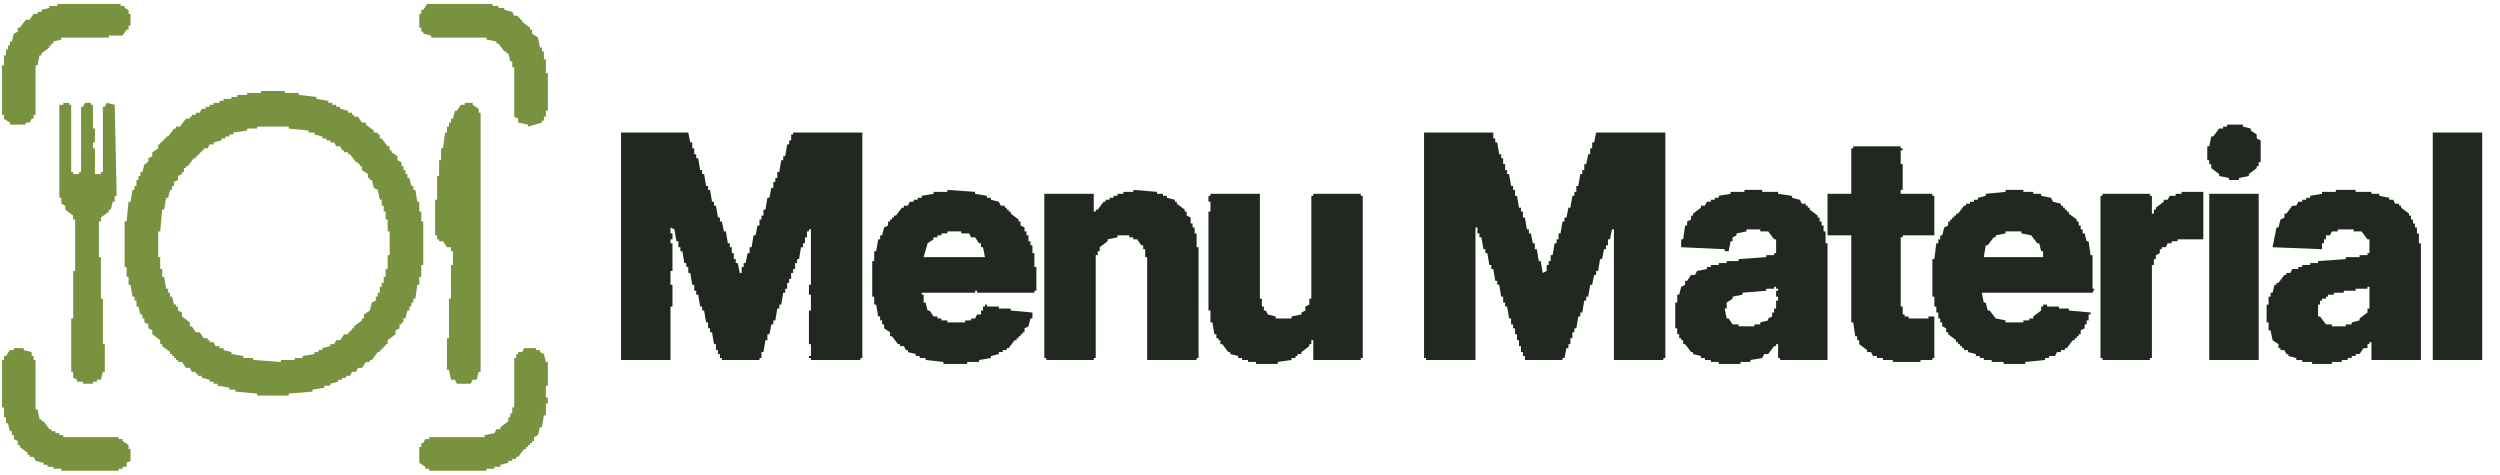
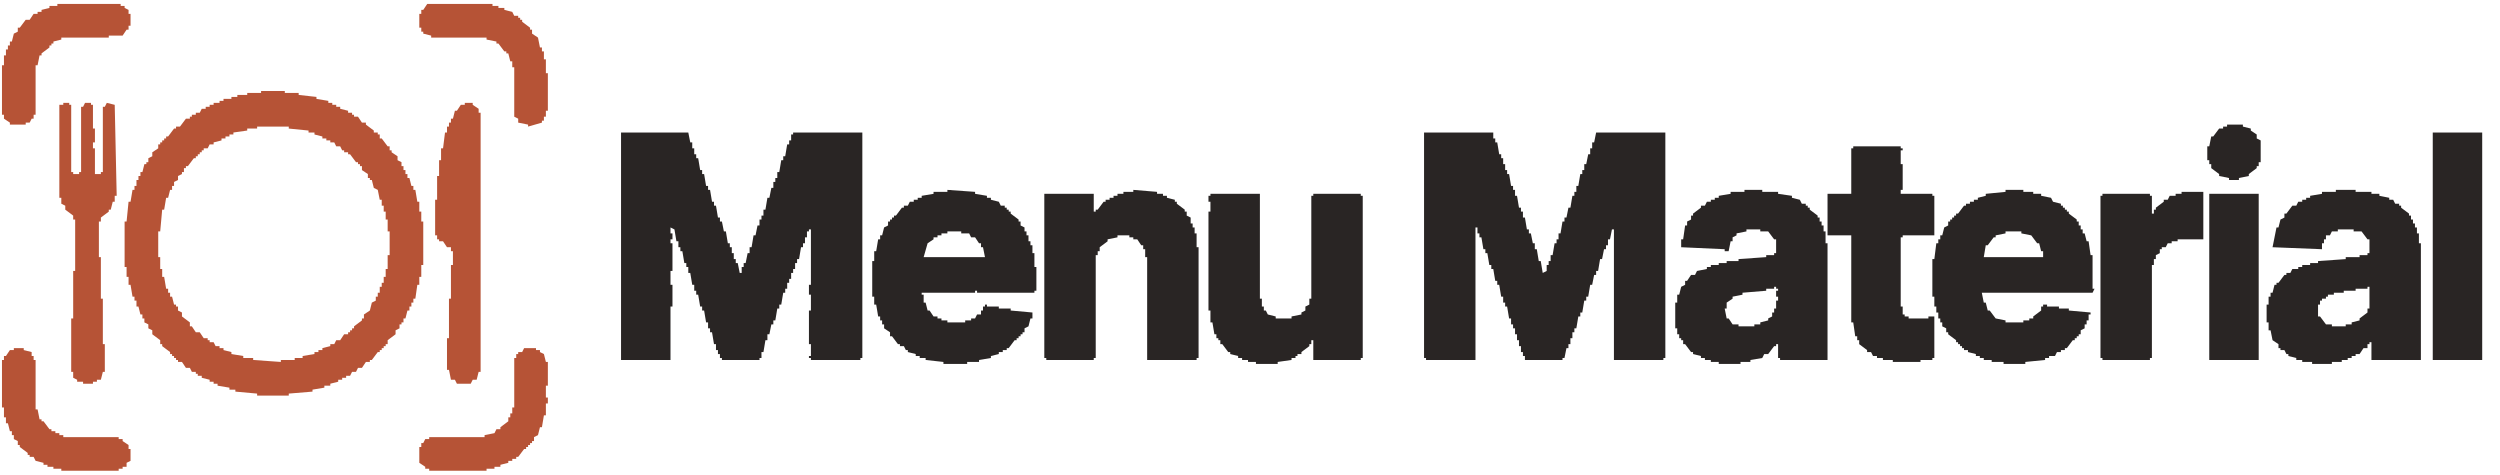
<svg xmlns="http://www.w3.org/2000/svg" viewBox="0 0 1264 240">
-   <path fill="#79923f" fill-rule="evenodd" d="M29,2 L61,2 L61,3 L63,3 L63,4 L65,5 L65,7 L66,7 L66,13 L65,13 L65,15 L64,15 L62,18 L55,18 L55,19 L31,19 L31,20 L27,21 L27,22 L26,22 L26,23 L25,23 L25,24 L21,27 L21,28 L20,28 L19,33 L18,33 L18,58 L17,58 L17,60 L16,60 L15,62 L13,62 L13,63 L5,63 L5,62 L2,60 L2,58 L1,58 L1,33 L2,33 L2,28 L3,28 L3,25 L4,25 L4,23 L5,23 L5,21 L6,21 L7,17 L9,16 L9,14 L10,14 L13,10 L15,10 L17,7 L19,7 L19,6 L21,6 L21,5 L25,4 L25,3 L29,3 L29,2 Z M216,2 L249,2 L249,3 L252,3 L252,4 L255,4 L255,5 L259,6 L260,8 L262,8 L262,9 L263,9 L263,10 L264,10 L264,11 L268,14 L268,15 L269,15 L269,17 L272,19 L273,24 L274,24 L274,26 L275,26 L275,30 L276,30 L276,37 L277,37 L277,56 L276,56 L276,59 L275,59 L275,61 L274,61 L274,62 L267,64 L267,63 L262,62 L262,60 L260,59 L260,34 L259,34 L259,31 L258,31 L257,27 L256,27 L256,26 L255,26 L252,22 L251,22 L251,21 L246,20 L246,19 L218,19 L218,18 L214,17 L214,16 L213,16 L213,14 L212,14 L212,7 L213,7 L213,5 L214,5 L216,2 Z M132,46 L144,46 L144,47 L151,47 L151,48 L160,49 L160,50 L166,51 L166,52 L168,52 L168,53 L170,53 L170,54 L172,54 L172,55 L176,56 L176,57 L178,57 L178,58 L179,58 L179,59 L181,59 L183,62 L185,62 L185,63 L189,66 L189,67 L191,67 L191,68 L192,68 L192,70 L193,70 L196,74 L197,74 L197,76 L198,76 L198,77 L201,79 L201,81 L203,82 L203,84 L204,84 L204,86 L205,86 L205,88 L206,88 L206,90 L207,90 L208,94 L209,94 L209,96 L210,96 L211,102 L212,102 L212,107 L213,107 L213,112 L214,112 L214,134 L213,134 L213,140 L212,140 L212,144 L211,144 L210,151 L209,151 L209,153 L208,153 L208,155 L207,155 L207,157 L206,157 L205,161 L204,161 L204,163 L203,163 L203,164 L202,164 L202,166 L200,167 L200,169 L196,172 L196,174 L195,174 L195,175 L194,175 L194,176 L193,176 L193,177 L192,177 L192,178 L191,178 L188,182 L187,182 L187,183 L185,183 L183,186 L181,186 L180,188 L178,188 L177,190 L175,190 L175,191 L173,191 L173,192 L171,192 L171,193 L167,194 L167,195 L164,195 L164,196 L158,197 L158,198 L146,199 L146,200 L130,200 L130,199 L119,198 L119,197 L116,197 L116,196 L110,195 L110,194 L108,194 L108,193 L106,193 L106,192 L102,191 L102,190 L100,190 L100,189 L99,189 L99,188 L97,188 L96,186 L94,186 L92,183 L90,183 L90,182 L89,182 L89,181 L88,181 L88,180 L87,180 L87,179 L86,179 L86,178 L82,175 L82,174 L81,174 L81,172 L77,169 L77,167 L75,166 L75,164 L73,163 L73,161 L72,161 L72,159 L71,159 L70,155 L69,155 L69,152 L68,152 L68,150 L67,150 L66,144 L65,144 L65,140 L64,140 L64,135 L63,135 L63,112 L64,112 L65,102 L66,102 L67,96 L68,96 L68,94 L69,94 L69,91 L70,91 L70,89 L71,89 L71,87 L72,87 L73,83 L74,83 L74,82 L75,82 L75,80 L77,79 L77,77 L80,75 L80,73 L81,73 L81,72 L82,72 L82,71 L83,71 L83,70 L84,70 L84,69 L85,69 L88,65 L89,65 L89,64 L91,64 L94,60 L96,60 L96,59 L97,59 L97,58 L99,58 L99,57 L101,57 L102,55 L104,55 L104,54 L106,54 L106,53 L108,53 L108,52 L111,52 L111,51 L113,51 L113,50 L117,50 L117,49 L120,49 L120,48 L125,48 L125,47 L132,47 L132,46 Z M32,52 L35,52 L35,53 L36,53 L36,87 L37,87 L37,88 L40,88 L40,87 L41,87 L41,54 L42,54 L43,52 L46,52 L46,53 L47,53 L47,65 L48,65 L48,72 L47,72 L47,75 L48,75 L48,88 L51,88 L51,87 L52,87 L52,54 L53,54 L54,52 L58,53 L59,99 L58,99 L58,102 L57,102 L56,106 L55,106 L55,107 L51,110 L51,112 L50,112 L50,130 L51,130 L51,151 L52,151 L52,174 L53,174 L53,188 L52,188 L51,192 L49,192 L49,193 L47,193 L47,194 L42,194 L42,193 L39,193 L39,192 L37,191 L37,188 L36,188 L36,161 L37,161 L37,137 L38,137 L38,111 L37,111 L37,109 L33,106 L33,104 L31,103 L31,100 L30,100 L30,53 L32,53 L32,52 Z M235,52 L239,52 L239,53 L242,55 L242,57 L243,57 L243,188 L242,188 L241,192 L239,192 L238,194 L231,194 L230,192 L228,192 L227,187 L226,187 L226,171 L227,171 L227,151 L228,151 L228,134 L229,134 L229,127 L228,127 L228,125 L226,125 L224,122 L222,122 L222,121 L221,121 L221,119 L220,119 L220,101 L221,101 L221,89 L222,89 L222,81 L223,81 L223,75 L224,75 L225,67 L226,67 L226,64 L227,64 L227,62 L228,62 L228,60 L229,60 L230,56 L231,56 L233,53 L235,53 L235,52 Z M131,64 L130,64 L130,65 L125,65 L125,66 L118,67 L118,68 L116,68 L116,69 L114,69 L114,70 L112,70 L112,71 L108,72 L108,73 L106,73 L105,75 L103,75 L103,76 L102,76 L102,77 L101,77 L101,78 L100,78 L100,79 L99,79 L99,80 L98,80 L95,84 L94,84 L94,85 L93,85 L93,87 L92,87 L92,88 L90,89 L90,91 L88,92 L88,94 L87,94 L87,96 L86,96 L85,100 L84,100 L83,106 L82,106 L81,117 L80,117 L80,130 L81,130 L81,136 L82,136 L82,140 L83,140 L84,146 L85,146 L85,148 L86,148 L86,150 L87,150 L88,154 L89,154 L89,155 L90,155 L90,157 L92,158 L92,160 L96,163 L96,165 L97,165 L99,168 L101,168 L103,171 L105,171 L105,172 L106,172 L106,173 L108,173 L109,175 L111,175 L111,176 L113,176 L113,177 L117,178 L117,179 L123,180 L123,181 L128,181 L128,182 L142,183 L142,182 L149,182 L149,181 L153,181 L153,180 L159,179 L159,178 L161,178 L161,177 L163,177 L163,176 L167,175 L167,174 L169,174 L170,172 L172,172 L174,169 L176,169 L176,168 L177,168 L177,167 L178,167 L178,166 L179,166 L179,165 L183,162 L183,161 L184,161 L184,159 L187,157 L188,153 L190,152 L190,150 L191,150 L191,148 L192,148 L192,145 L193,145 L193,143 L194,143 L194,140 L195,140 L195,136 L196,136 L196,129 L197,129 L197,117 L196,117 L196,111 L195,111 L195,107 L194,107 L194,104 L193,104 L193,101 L192,101 L191,96 L189,95 L188,91 L187,91 L187,90 L186,90 L186,88 L183,86 L183,84 L182,84 L182,83 L181,83 L181,82 L180,82 L177,78 L176,78 L176,77 L174,77 L174,76 L173,76 L172,74 L170,74 L169,72 L167,72 L167,71 L165,71 L165,70 L163,70 L163,69 L159,68 L159,67 L156,67 L156,66 L146,65 L146,64 L131,64 Z M7,176 L12,176 L12,177 L16,178 L16,180 L17,180 L17,182 L18,182 L18,207 L19,207 L20,212 L21,212 L21,213 L22,213 L25,217 L26,217 L26,218 L28,218 L28,219 L30,219 L30,220 L32,220 L32,221 L60,221 L60,222 L62,222 L62,223 L65,225 L65,227 L66,227 L66,233 L64,234 L64,236 L62,236 L62,237 L60,237 L60,238 L31,238 L31,237 L27,237 L27,236 L24,236 L24,235 L22,235 L22,234 L18,233 L17,231 L15,231 L15,230 L14,230 L14,229 L10,226 L10,225 L9,225 L9,223 L7,222 L7,220 L6,220 L6,218 L5,218 L4,214 L3,214 L3,211 L2,211 L2,206 L1,206 L1,182 L2,182 L2,180 L3,180 L5,177 L7,177 L7,176 Z M265,176 L271,176 L271,177 L273,177 L273,178 L275,179 L276,183 L277,183 L277,195 L276,195 L276,201 L277,201 L277,204 L276,204 L276,210 L275,210 L274,216 L273,216 L272,220 L270,221 L270,223 L269,223 L269,224 L268,224 L268,225 L267,225 L267,226 L266,226 L266,227 L265,227 L262,231 L261,231 L261,232 L259,232 L259,233 L257,233 L257,234 L253,235 L253,236 L250,236 L250,237 L246,237 L246,238 L217,238 L217,237 L215,237 L215,236 L212,234 L212,226 L213,226 L213,224 L214,224 L215,222 L217,222 L217,221 L245,221 L245,220 L250,219 L251,217 L253,217 L253,216 L257,213 L257,211 L258,211 L258,209 L259,209 L259,206 L260,206 L260,181 L261,181 L261,179 L262,179 L262,178 L264,178 L265,176 Z" />
-   <path fill="#202820" fill-rule="evenodd" d="M1126,63 L1134,63 L1134,64 L1138,65 L1138,66 L1141,68 L1141,70 L1143,71 L1143,82 L1142,82 L1142,84 L1141,84 L1141,85 L1137,88 L1137,89 L1132,90 L1132,91 L1127,91 L1127,90 L1122,89 L1122,88 L1118,85 L1118,83 L1117,83 L1117,81 L1116,81 L1116,74 L1117,74 L1118,69 L1119,69 L1122,65 L1124,65 L1124,64 L1126,64 L1126,63 Z M314,67 L348,67 L349,72 L350,72 L350,75 L351,75 L351,78 L352,78 L352,80 L353,80 L354,86 L355,86 L355,88 L356,88 L357,94 L358,94 L358,96 L359,96 L360,102 L361,102 L361,104 L362,104 L363,110 L364,110 L364,112 L365,112 L366,117 L367,117 L368,123 L369,123 L369,125 L370,125 L370,128 L371,128 L371,131 L372,131 L372,133 L373,133 L374,138 L375,138 L375,135 L376,135 L376,133 L377,133 L378,128 L379,128 L379,125 L380,125 L381,119 L382,119 L383,114 L384,114 L384,111 L385,111 L385,109 L386,109 L386,106 L387,106 L388,100 L389,100 L390,95 L391,95 L391,92 L392,92 L392,90 L393,90 L393,87 L394,87 L395,81 L396,81 L396,79 L397,79 L398,73 L399,73 L399,71 L400,71 L400,68 L401,68 L401,67 L436,67 L436,181 L435,181 L435,182 L410,182 L410,181 L409,181 L409,180 L410,180 L410,174 L409,174 L409,157 L410,157 L410,149 L409,149 L409,144 L410,144 L410,116 L409,116 L409,117 L408,117 L408,120 L407,120 L407,123 L406,123 L406,125 L405,125 L404,131 L403,131 L403,133 L402,133 L402,136 L401,136 L401,138 L400,138 L400,141 L399,141 L399,143 L398,143 L398,146 L397,146 L397,148 L396,148 L395,154 L394,154 L394,156 L393,156 L392,162 L391,162 L391,164 L390,164 L389,169 L388,169 L388,172 L387,172 L386,178 L385,178 L385,181 L384,181 L384,182 L365,182 L365,181 L364,181 L364,179 L363,179 L363,177 L362,177 L362,174 L361,174 L360,168 L359,168 L359,166 L358,166 L358,163 L357,163 L356,157 L355,157 L355,155 L354,155 L353,149 L352,149 L352,147 L351,147 L351,144 L350,144 L349,138 L348,138 L348,135 L347,135 L347,133 L346,133 L345,127 L344,127 L344,125 L343,125 L343,122 L342,122 L341,116 L339,115 L339,118 L340,118 L340,121 L339,121 L339,123 L340,123 L340,137 L339,137 L339,144 L340,144 L340,155 L339,155 L339,182 L314,182 L314,67 Z M720,67 L755,67 L755,70 L756,70 L756,72 L757,72 L758,78 L759,78 L759,80 L760,80 L760,83 L761,83 L761,86 L762,86 L762,88 L763,88 L764,94 L765,94 L765,96 L766,96 L766,99 L767,99 L768,105 L769,105 L769,107 L770,107 L770,110 L771,110 L772,116 L773,116 L773,118 L774,118 L775,123 L776,123 L776,126 L777,126 L778,132 L779,132 L780,138 L782,137 L782,134 L783,134 L783,132 L784,132 L784,129 L785,129 L786,123 L787,123 L787,121 L788,121 L788,118 L789,118 L790,112 L791,112 L791,110 L792,110 L793,105 L794,105 L795,99 L796,99 L796,97 L797,97 L797,94 L798,94 L799,88 L800,88 L800,86 L801,86 L801,83 L802,83 L803,78 L804,78 L804,75 L805,75 L805,72 L806,72 L807,67 L842,67 L842,181 L841,181 L841,182 L816,182 L816,116 L815,116 L814,121 L813,121 L813,124 L812,124 L812,126 L811,126 L810,131 L809,131 L808,137 L807,137 L807,139 L806,139 L805,144 L804,144 L803,150 L802,150 L802,152 L801,152 L800,158 L799,158 L799,160 L798,160 L797,166 L796,166 L796,168 L795,168 L795,171 L794,171 L794,174 L793,174 L793,176 L792,176 L791,181 L790,181 L790,182 L771,182 L771,180 L770,180 L770,178 L769,178 L769,175 L768,175 L768,172 L767,172 L767,169 L766,169 L766,166 L765,166 L765,164 L764,164 L764,161 L763,161 L762,155 L761,155 L761,153 L760,153 L760,150 L759,150 L758,144 L757,144 L757,142 L756,142 L755,136 L754,136 L754,134 L753,134 L752,128 L751,128 L751,126 L750,126 L749,120 L748,120 L748,118 L747,118 L747,115 L746,115 L746,182 L721,182 L721,181 L720,181 L720,67 Z M1230,67 L1255,67 L1255,182 L1230,182 L1230,67 Z M937,74 L961,74 L961,75 L962,75 L962,76 L961,76 L961,83 L962,83 L962,96 L961,96 L961,98 L977,98 L977,99 L978,99 L978,119 L962,119 L962,120 L961,120 L961,155 L962,155 L962,159 L963,159 L963,160 L965,160 L965,161 L975,161 L975,160 L978,160 L978,181 L977,181 L977,182 L971,182 L971,183 L957,183 L957,182 L952,182 L952,181 L949,181 L949,180 L947,180 L946,178 L944,178 L944,177 L940,174 L940,172 L939,172 L939,170 L938,170 L937,163 L936,163 L936,119 L924,119 L924,98 L936,98 L936,75 L937,75 L937,74 Z M479,96 L493,97 L493,98 L499,99 L499,100 L501,100 L501,101 L505,102 L506,104 L508,104 L508,105 L509,105 L509,106 L510,106 L510,107 L511,107 L511,108 L515,111 L515,112 L516,112 L516,114 L518,115 L518,117 L519,117 L519,119 L520,119 L520,122 L521,122 L521,124 L522,124 L522,128 L523,128 L523,135 L524,135 L524,147 L523,147 L523,148 L494,148 L494,147 L493,147 L493,148 L466,148 L466,149 L467,149 L467,153 L468,153 L469,157 L470,157 L472,160 L474,160 L474,161 L476,161 L476,162 L479,162 L479,163 L488,163 L488,162 L491,162 L491,161 L493,161 L494,159 L496,159 L496,157 L497,157 L497,155 L498,155 L498,154 L499,154 L499,155 L505,155 L505,156 L511,156 L511,157 L522,158 L522,161 L521,161 L520,165 L518,166 L518,168 L517,168 L517,169 L516,169 L516,170 L515,170 L515,171 L514,171 L514,172 L513,172 L510,176 L509,176 L509,177 L507,177 L507,178 L505,178 L505,179 L501,180 L501,181 L495,182 L495,183 L489,183 L489,184 L477,184 L477,183 L468,182 L468,181 L465,181 L465,180 L463,180 L463,179 L459,178 L459,177 L458,177 L457,175 L455,175 L455,174 L454,174 L451,170 L450,170 L450,168 L447,166 L447,164 L446,164 L446,162 L445,162 L445,160 L444,160 L443,154 L442,154 L442,150 L441,150 L441,132 L442,132 L442,127 L443,127 L444,121 L445,121 L445,119 L446,119 L447,115 L449,114 L449,112 L450,112 L450,111 L451,111 L451,110 L452,110 L452,109 L453,109 L456,105 L457,105 L457,104 L459,104 L460,102 L462,102 L462,101 L464,101 L464,100 L466,100 L466,99 L472,98 L472,97 L479,97 L479,96 Z M573,96 L585,97 L585,98 L588,98 L588,99 L590,99 L590,100 L594,101 L594,102 L595,102 L595,103 L599,106 L599,107 L600,107 L600,109 L602,110 L602,113 L603,113 L603,115 L604,115 L604,118 L605,118 L605,125 L606,125 L606,181 L605,181 L605,182 L580,182 L580,130 L579,130 L579,126 L578,126 L578,124 L577,124 L575,121 L573,121 L573,120 L571,120 L571,119 L565,119 L565,120 L560,121 L560,122 L556,125 L556,127 L555,127 L555,129 L554,129 L554,181 L553,181 L553,182 L529,182 L529,181 L528,181 L528,98 L553,98 L553,107 L554,107 L554,106 L555,106 L558,102 L559,102 L559,101 L561,101 L561,100 L563,100 L563,99 L565,99 L565,98 L568,98 L568,97 L573,97 L573,96 Z M882,96 L891,96 L891,97 L899,97 L899,98 L906,99 L906,100 L910,101 L911,103 L913,103 L913,104 L914,104 L914,105 L915,105 L915,106 L919,109 L919,110 L920,110 L920,112 L921,112 L921,114 L922,114 L922,117 L923,117 L923,123 L924,123 L924,182 L900,182 L900,181 L899,181 L899,174 L898,174 L898,175 L897,175 L894,179 L892,179 L891,181 L885,182 L885,183 L880,183 L880,184 L869,184 L869,183 L865,183 L865,182 L862,182 L862,181 L860,181 L860,180 L856,179 L856,178 L855,178 L852,174 L851,174 L851,172 L850,172 L850,171 L849,171 L849,169 L848,169 L848,166 L847,166 L847,153 L848,153 L848,149 L849,149 L850,145 L852,144 L852,142 L853,142 L855,139 L857,139 L858,137 L863,136 L863,135 L865,135 L865,134 L869,134 L869,133 L873,133 L873,132 L879,132 L879,131 L893,130 L893,129 L897,129 L897,128 L898,128 L898,121 L897,121 L894,117 L890,117 L890,116 L883,116 L883,117 L878,118 L878,119 L876,120 L876,122 L875,122 L874,127 L872,127 L872,126 L850,125 L850,121 L851,121 L852,114 L853,114 L853,112 L855,111 L855,109 L856,109 L856,108 L860,105 L860,104 L862,104 L863,102 L865,102 L865,101 L867,101 L867,100 L869,100 L869,99 L875,98 L875,97 L882,97 L882,96 Z M1014,96 L1023,96 L1023,97 L1028,97 L1028,98 L1032,98 L1032,99 L1037,100 L1038,102 L1042,103 L1042,104 L1043,104 L1043,105 L1044,105 L1044,106 L1045,106 L1045,107 L1046,107 L1046,108 L1050,111 L1050,112 L1051,112 L1051,114 L1052,114 L1052,116 L1053,116 L1053,118 L1054,118 L1055,122 L1056,122 L1057,129 L1058,129 L1058,146 L1059,146 L1058,148 L1002,148 L1003,153 L1004,153 L1005,157 L1006,157 L1009,161 L1014,162 L1014,163 L1023,163 L1023,162 L1026,162 L1026,161 L1028,161 L1028,160 L1032,157 L1032,155 L1033,155 L1033,154 L1035,154 L1035,155 L1041,155 L1041,156 L1046,156 L1046,157 L1057,158 L1057,159 L1056,159 L1056,162 L1055,162 L1055,164 L1054,164 L1054,166 L1052,167 L1052,169 L1051,169 L1051,170 L1050,170 L1050,171 L1049,171 L1049,172 L1048,172 L1045,176 L1044,176 L1044,177 L1042,177 L1042,178 L1040,178 L1039,180 L1036,180 L1036,181 L1034,181 L1034,182 L1024,183 L1024,184 L1013,184 L1013,183 L1007,183 L1007,182 L1003,182 L1003,181 L1001,181 L1001,180 L999,180 L999,179 L995,178 L995,177 L993,177 L993,176 L992,176 L992,175 L991,175 L991,174 L990,174 L990,173 L989,173 L989,172 L985,169 L985,168 L984,168 L984,166 L982,165 L982,163 L981,163 L981,161 L980,161 L980,158 L979,158 L979,155 L978,155 L978,150 L977,150 L977,131 L978,131 L979,123 L980,123 L980,121 L981,121 L981,119 L982,119 L983,115 L985,114 L985,112 L986,112 L986,111 L987,111 L987,110 L988,110 L988,109 L989,109 L989,108 L990,108 L993,104 L994,104 L994,103 L996,103 L996,102 L998,102 L998,101 L1000,101 L1000,100 L1004,99 L1004,98 L1014,97 L1014,96 Z M1181,96 L1191,96 L1191,97 L1199,97 L1199,98 L1203,98 L1203,99 L1208,100 L1208,101 L1210,101 L1211,103 L1213,103 L1213,104 L1214,104 L1214,105 L1218,108 L1218,109 L1219,109 L1219,111 L1220,111 L1220,113 L1221,113 L1221,115 L1222,115 L1222,118 L1223,118 L1223,123 L1224,123 L1224,182 L1199,182 L1199,173 L1198,173 L1198,174 L1197,174 L1197,176 L1195,176 L1193,179 L1191,179 L1191,180 L1189,180 L1189,181 L1187,181 L1187,182 L1184,182 L1184,183 L1179,183 L1179,184 L1169,184 L1169,183 L1164,183 L1164,182 L1161,182 L1161,181 L1157,180 L1157,179 L1156,179 L1155,177 L1153,177 L1153,176 L1152,176 L1152,174 L1149,172 L1148,167 L1147,167 L1147,163 L1146,163 L1146,154 L1147,154 L1147,150 L1148,150 L1148,148 L1149,148 L1150,144 L1151,144 L1151,143 L1152,143 L1155,139 L1156,139 L1156,138 L1158,138 L1159,136 L1162,136 L1162,135 L1164,135 L1164,134 L1168,134 L1168,133 L1172,133 L1172,132 L1186,131 L1186,130 L1193,130 L1193,129 L1197,129 L1197,128 L1198,128 L1198,121 L1197,121 L1194,117 L1190,117 L1190,116 L1182,116 L1182,117 L1179,117 L1178,119 L1176,119 L1176,121 L1175,121 L1175,123 L1174,123 L1174,126 L1149,125 L1151,115 L1152,115 L1153,111 L1155,110 L1155,108 L1156,108 L1159,104 L1161,104 L1162,102 L1164,102 L1164,101 L1166,101 L1166,100 L1168,100 L1168,99 L1174,98 L1174,97 L1181,97 L1181,96 Z M1103,97 L1114,97 L1114,121 L1101,121 L1101,122 L1098,122 L1098,123 L1096,123 L1095,125 L1093,125 L1093,126 L1092,126 L1092,128 L1090,129 L1090,131 L1089,131 L1089,134 L1088,134 L1088,181 L1087,181 L1087,182 L1063,182 L1063,181 L1062,181 L1062,99 L1063,99 L1063,98 L1087,98 L1087,99 L1088,99 L1088,108 L1089,108 L1089,106 L1090,106 L1090,105 L1094,102 L1094,101 L1096,101 L1097,99 L1100,99 L1100,98 L1103,98 L1103,97 Z M612,98 L637,98 L637,151 L638,151 L638,155 L639,155 L639,157 L640,157 L641,159 L645,160 L645,161 L653,161 L653,160 L658,159 L658,158 L660,157 L660,155 L662,154 L662,151 L663,151 L663,99 L664,99 L664,98 L688,98 L688,99 L689,99 L689,181 L688,181 L688,182 L664,182 L664,172 L663,172 L663,174 L662,174 L662,175 L658,178 L658,179 L656,179 L656,180 L655,180 L655,181 L653,181 L653,182 L646,183 L646,184 L635,184 L635,183 L631,183 L631,182 L628,182 L628,181 L626,181 L626,180 L622,179 L622,178 L621,178 L618,174 L617,174 L617,172 L616,172 L616,171 L615,171 L615,169 L614,169 L613,163 L612,163 L612,157 L611,157 L611,107 L612,107 L612,102 L611,102 L611,99 L612,99 L612,98 Z M1117,98 L1142,98 L1142,182 L1117,182 L1117,98 Z M480,117 L479,117 L479,118 L476,118 L476,119 L474,119 L474,120 L472,120 L472,121 L469,123 L467,130 L498,130 L497,125 L496,125 L496,123 L495,123 L493,120 L491,120 L490,118 L486,118 L486,117 L480,117 Z M1015,117 L1014,117 L1014,118 L1009,119 L1009,120 L1008,120 L1005,124 L1004,124 L1003,130 L1033,130 L1033,127 L1032,127 L1031,123 L1030,123 L1027,119 L1022,118 L1022,117 L1015,117 Z M898,145 L897,145 L897,146 L893,146 L893,147 L881,148 L881,149 L876,150 L876,151 L873,153 L873,156 L872,156 L873,161 L874,161 L876,164 L879,164 L879,165 L887,165 L887,164 L890,164 L890,163 L894,162 L894,161 L896,160 L896,158 L897,158 L897,156 L898,156 L898,152 L899,152 L899,150 L898,150 L898,147 L899,147 L899,146 L898,146 L898,145 Z M1198,145 L1197,145 L1197,146 L1191,146 L1191,147 L1185,147 L1185,148 L1180,148 L1180,149 L1177,149 L1177,150 L1176,150 L1176,151 L1174,151 L1174,152 L1173,152 L1173,154 L1172,154 L1172,160 L1173,160 L1176,164 L1179,164 L1179,165 L1186,165 L1186,164 L1189,164 L1189,163 L1193,162 L1193,161 L1197,158 L1197,156 L1198,156 L1198,145 Z" />
+   <path fill="#b65336" fill-rule="evenodd" d="M29,2 L61,2 L61,3 L63,3 L63,4 L65,5 L65,7 L66,7 L66,13 L65,13 L65,15 L64,15 L62,18 L55,18 L55,19 L31,19 L31,20 L27,21 L27,22 L26,22 L26,23 L25,23 L25,24 L21,27 L21,28 L20,28 L19,33 L18,33 L18,58 L17,58 L17,60 L16,60 L15,62 L13,62 L13,63 L5,63 L5,62 L2,60 L2,58 L1,58 L1,33 L2,33 L2,28 L3,28 L3,25 L4,25 L4,23 L5,23 L5,21 L6,21 L7,17 L9,16 L9,14 L10,14 L13,10 L15,10 L17,7 L19,7 L19,6 L21,6 L21,5 L25,4 L25,3 L29,3 L29,2 Z M216,2 L249,2 L249,3 L252,3 L252,4 L255,4 L255,5 L259,6 L260,8 L262,8 L262,9 L263,9 L263,10 L264,10 L264,11 L268,14 L268,15 L269,15 L269,17 L272,19 L273,24 L274,24 L274,26 L275,26 L275,30 L276,30 L276,37 L277,37 L277,56 L276,56 L276,59 L275,59 L275,61 L274,61 L274,62 L267,64 L267,63 L262,62 L262,60 L260,59 L260,34 L259,34 L259,31 L258,31 L257,27 L256,27 L256,26 L255,26 L252,22 L251,22 L251,21 L246,20 L246,19 L218,19 L218,18 L214,17 L214,16 L213,16 L213,14 L212,14 L212,7 L213,7 L213,5 L214,5 L216,2 Z M132,46 L144,46 L144,47 L151,47 L151,48 L160,49 L160,50 L166,51 L166,52 L168,52 L168,53 L170,53 L170,54 L172,54 L172,55 L176,56 L176,57 L178,57 L178,58 L179,58 L179,59 L181,59 L183,62 L185,62 L185,63 L189,66 L189,67 L191,67 L191,68 L192,68 L192,70 L193,70 L196,74 L197,74 L197,76 L198,76 L198,77 L201,79 L201,81 L203,82 L203,84 L204,84 L204,86 L205,86 L205,88 L206,88 L206,90 L207,90 L208,94 L209,94 L209,96 L210,96 L211,102 L212,102 L212,107 L213,107 L213,112 L214,112 L214,134 L213,134 L213,140 L212,140 L212,144 L211,144 L210,151 L209,151 L209,153 L208,153 L208,155 L207,155 L207,157 L206,157 L205,161 L204,161 L204,163 L203,163 L203,164 L202,164 L202,166 L200,167 L200,169 L196,172 L196,174 L195,174 L195,175 L194,175 L194,176 L193,176 L193,177 L192,177 L192,178 L191,178 L188,182 L187,182 L187,183 L185,183 L183,186 L181,186 L180,188 L178,188 L177,190 L175,190 L175,191 L173,191 L173,192 L171,192 L171,193 L167,194 L167,195 L164,195 L164,196 L158,197 L158,198 L146,199 L146,200 L130,200 L130,199 L119,198 L119,197 L116,197 L116,196 L110,195 L110,194 L108,194 L108,193 L106,193 L106,192 L102,191 L102,190 L100,190 L100,189 L99,189 L99,188 L97,188 L96,186 L94,186 L92,183 L90,183 L90,182 L89,182 L89,181 L88,181 L88,180 L87,180 L87,179 L86,179 L86,178 L82,175 L82,174 L81,174 L81,172 L77,169 L77,167 L75,166 L75,164 L73,163 L73,161 L72,161 L72,159 L71,159 L70,155 L69,155 L69,152 L68,152 L68,150 L67,150 L66,144 L65,144 L65,140 L64,140 L64,135 L63,135 L63,112 L64,112 L65,102 L66,102 L67,96 L68,96 L68,94 L69,94 L69,91 L70,91 L70,89 L71,89 L71,87 L72,87 L73,83 L74,83 L74,82 L75,82 L75,80 L77,79 L77,77 L80,75 L80,73 L81,73 L81,72 L82,72 L82,71 L83,71 L83,70 L84,70 L84,69 L85,69 L88,65 L89,65 L89,64 L91,64 L94,60 L96,60 L96,59 L97,59 L97,58 L99,58 L99,57 L101,57 L102,55 L104,55 L104,54 L106,54 L106,53 L108,53 L108,52 L111,52 L111,51 L113,51 L113,50 L117,50 L117,49 L120,49 L120,48 L125,48 L125,47 L132,47 L132,46 Z M32,52 L35,52 L35,53 L36,53 L36,87 L37,87 L37,88 L40,88 L40,87 L41,87 L41,54 L42,54 L43,52 L46,52 L46,53 L47,53 L47,65 L48,65 L48,72 L47,72 L47,75 L48,75 L48,88 L51,88 L51,87 L52,87 L52,54 L53,54 L54,52 L58,53 L59,99 L58,99 L58,102 L57,102 L56,106 L55,106 L55,107 L51,110 L51,112 L50,112 L50,130 L51,130 L51,151 L52,151 L52,174 L53,174 L53,188 L52,188 L51,192 L49,192 L49,193 L47,193 L47,194 L42,194 L42,193 L39,193 L39,192 L37,191 L37,188 L36,188 L36,161 L37,161 L37,137 L38,137 L38,111 L37,111 L37,109 L33,106 L33,104 L31,103 L31,100 L30,100 L30,53 L32,53 L32,52 Z M235,52 L239,52 L239,53 L242,55 L242,57 L243,57 L243,188 L242,188 L241,192 L239,192 L238,194 L231,194 L230,192 L228,192 L227,187 L226,187 L226,171 L227,171 L227,151 L228,151 L228,134 L229,134 L229,127 L228,127 L228,125 L226,125 L224,122 L222,122 L222,121 L221,121 L221,119 L220,119 L220,101 L221,101 L221,89 L222,89 L222,81 L223,81 L223,75 L224,75 L225,67 L226,67 L226,64 L227,64 L227,62 L228,62 L228,60 L229,60 L230,56 L231,56 L233,53 L235,53 L235,52 Z M131,64 L130,64 L130,65 L125,65 L125,66 L118,67 L118,68 L116,68 L116,69 L114,69 L114,70 L112,70 L112,71 L108,72 L108,73 L106,73 L105,75 L103,75 L103,76 L102,76 L102,77 L101,77 L101,78 L100,78 L100,79 L99,79 L99,80 L98,80 L95,84 L94,84 L94,85 L93,85 L93,87 L92,87 L92,88 L90,89 L90,91 L88,92 L88,94 L87,94 L87,96 L86,96 L85,100 L84,100 L83,106 L82,106 L81,117 L80,117 L80,130 L81,130 L81,136 L82,136 L82,140 L83,140 L84,146 L85,146 L85,148 L86,148 L86,150 L87,150 L88,154 L89,154 L89,155 L90,155 L90,157 L92,158 L92,160 L96,163 L96,165 L97,165 L99,168 L101,168 L103,171 L105,171 L105,172 L106,172 L106,173 L108,173 L109,175 L111,175 L111,176 L113,176 L113,177 L117,178 L117,179 L123,180 L123,181 L128,181 L128,182 L142,183 L142,182 L149,182 L149,181 L153,181 L153,180 L159,179 L159,178 L161,178 L161,177 L163,177 L163,176 L167,175 L167,174 L169,174 L170,172 L172,172 L174,169 L176,169 L176,168 L177,168 L177,167 L178,167 L178,166 L179,166 L179,165 L183,162 L183,161 L184,161 L184,159 L187,157 L188,153 L190,152 L190,150 L191,150 L191,148 L192,148 L192,145 L193,145 L193,143 L194,143 L194,140 L195,140 L195,136 L196,136 L196,129 L197,129 L197,117 L196,117 L196,111 L195,111 L195,107 L194,107 L194,104 L193,104 L193,101 L192,101 L191,96 L189,95 L188,91 L187,91 L187,90 L186,90 L186,88 L183,86 L183,84 L182,84 L182,83 L181,83 L181,82 L180,82 L177,78 L176,78 L176,77 L174,77 L174,76 L173,76 L172,74 L170,74 L169,72 L167,72 L167,71 L165,71 L165,70 L163,70 L163,69 L159,68 L159,67 L156,67 L156,66 L146,65 L146,64 L131,64 Z M7,176 L12,176 L12,177 L16,178 L16,180 L17,180 L17,182 L18,182 L18,207 L19,207 L20,212 L21,212 L21,213 L22,213 L25,217 L26,217 L26,218 L28,218 L28,219 L30,219 L30,220 L32,220 L32,221 L60,221 L60,222 L62,222 L62,223 L65,225 L65,227 L66,227 L66,233 L64,234 L64,236 L62,236 L62,237 L60,237 L60,238 L31,238 L31,237 L27,237 L27,236 L24,236 L24,235 L22,235 L22,234 L18,233 L17,231 L15,231 L15,230 L14,230 L14,229 L10,226 L10,225 L9,225 L9,223 L7,222 L7,220 L6,220 L6,218 L5,218 L4,214 L3,214 L3,211 L2,211 L2,206 L1,206 L1,182 L2,182 L2,180 L3,180 L5,177 L7,177 L7,176 Z M265,176 L271,176 L271,177 L273,177 L273,178 L275,179 L276,183 L277,183 L277,195 L276,195 L276,201 L277,201 L277,204 L276,204 L276,210 L275,210 L274,216 L273,216 L272,220 L270,221 L270,223 L269,223 L269,224 L268,224 L268,225 L267,225 L267,226 L266,226 L266,227 L265,227 L262,231 L261,231 L261,232 L259,232 L259,233 L257,233 L257,234 L253,235 L253,236 L250,236 L250,237 L246,237 L246,238 L217,238 L217,237 L215,237 L215,236 L212,234 L212,226 L213,226 L213,224 L214,224 L215,222 L217,222 L217,221 L245,221 L245,220 L250,219 L251,217 L253,217 L253,216 L257,213 L257,211 L258,211 L258,209 L259,209 L259,206 L260,206 L260,181 L261,181 L261,179 L262,179 L262,178 L264,178 L265,176 Z" />
+   <path fill="#292524" fill-rule="evenodd" d="M1126,63 L1134,63 L1134,64 L1138,65 L1138,66 L1141,68 L1141,70 L1143,71 L1143,82 L1142,82 L1142,84 L1141,84 L1141,85 L1137,88 L1137,89 L1132,90 L1132,91 L1127,91 L1127,90 L1122,89 L1122,88 L1118,85 L1118,83 L1117,83 L1117,81 L1116,81 L1116,74 L1117,74 L1118,69 L1119,69 L1122,65 L1124,65 L1124,64 L1126,64 L1126,63 Z M314,67 L348,67 L349,72 L350,72 L350,75 L351,75 L351,78 L352,78 L352,80 L353,80 L354,86 L355,86 L355,88 L356,88 L357,94 L358,94 L358,96 L359,96 L360,102 L361,102 L361,104 L362,104 L363,110 L364,110 L364,112 L365,112 L366,117 L367,117 L368,123 L369,123 L369,125 L370,125 L370,128 L371,128 L371,131 L372,131 L372,133 L373,133 L374,138 L375,138 L375,135 L376,135 L376,133 L377,133 L378,128 L379,128 L379,125 L380,125 L381,119 L382,119 L383,114 L384,114 L384,111 L385,111 L385,109 L386,109 L386,106 L387,106 L388,100 L389,100 L390,95 L391,95 L391,92 L392,92 L392,90 L393,90 L393,87 L394,87 L395,81 L396,81 L396,79 L397,79 L398,73 L399,73 L399,71 L400,71 L400,68 L401,68 L401,67 L436,67 L436,181 L435,181 L435,182 L410,182 L410,181 L409,181 L409,180 L410,180 L410,174 L409,174 L409,157 L410,157 L410,149 L409,149 L409,144 L410,144 L410,116 L409,116 L409,117 L408,117 L408,120 L407,120 L407,123 L406,123 L406,125 L405,125 L404,131 L403,131 L403,133 L402,133 L402,136 L401,136 L401,138 L400,138 L400,141 L399,141 L399,143 L398,143 L398,146 L397,146 L397,148 L396,148 L395,154 L394,154 L394,156 L393,156 L392,162 L391,162 L391,164 L390,164 L389,169 L388,169 L388,172 L387,172 L386,178 L385,178 L385,181 L384,181 L384,182 L365,182 L365,181 L364,181 L364,179 L363,179 L363,177 L362,177 L362,174 L361,174 L360,168 L359,168 L359,166 L358,166 L358,163 L357,163 L356,157 L355,157 L355,155 L354,155 L353,149 L352,149 L352,147 L351,147 L351,144 L350,144 L349,138 L348,138 L348,135 L347,135 L347,133 L346,133 L345,127 L344,127 L344,125 L343,125 L343,122 L342,122 L341,116 L339,115 L339,118 L340,118 L340,121 L339,121 L339,123 L340,123 L340,137 L339,137 L339,144 L340,144 L340,155 L339,155 L339,182 L314,182 L314,67 Z M720,67 L755,67 L755,70 L756,70 L756,72 L757,72 L758,78 L759,78 L759,80 L760,80 L760,83 L761,83 L761,86 L762,86 L762,88 L763,88 L764,94 L765,94 L765,96 L766,96 L766,99 L767,99 L768,105 L769,105 L769,107 L770,107 L770,110 L771,110 L772,116 L773,116 L773,118 L774,118 L775,123 L776,123 L776,126 L777,126 L778,132 L779,132 L780,138 L782,137 L782,134 L783,134 L783,132 L784,132 L784,129 L785,129 L786,123 L787,123 L787,121 L788,121 L788,118 L789,118 L790,112 L791,112 L791,110 L792,110 L793,105 L794,105 L795,99 L796,99 L796,97 L797,97 L797,94 L798,94 L799,88 L800,88 L800,86 L801,86 L801,83 L802,83 L803,78 L804,78 L804,75 L805,75 L805,72 L806,72 L807,67 L842,67 L842,181 L841,181 L841,182 L816,182 L816,116 L815,116 L814,121 L813,121 L813,124 L812,124 L812,126 L811,126 L810,131 L809,131 L808,137 L807,137 L807,139 L806,139 L805,144 L804,144 L803,150 L802,150 L802,152 L801,152 L800,158 L799,158 L799,160 L798,160 L797,166 L796,166 L796,168 L795,168 L795,171 L794,171 L794,174 L793,174 L793,176 L792,176 L791,181 L790,181 L790,182 L771,182 L771,180 L770,180 L770,178 L769,178 L769,175 L768,175 L768,172 L767,172 L767,169 L766,169 L766,166 L765,166 L765,164 L764,164 L764,161 L763,161 L762,155 L761,155 L761,153 L760,153 L760,150 L759,150 L758,144 L757,144 L757,142 L756,142 L755,136 L754,136 L754,134 L753,134 L752,128 L751,128 L751,126 L750,126 L749,120 L748,120 L748,118 L747,118 L747,115 L746,115 L746,182 L721,182 L721,181 L720,181 L720,67 Z M1230,67 L1255,67 L1255,182 L1230,182 L1230,67 Z M937,74 L961,74 L961,75 L962,75 L962,76 L961,76 L961,83 L962,83 L962,96 L961,96 L961,98 L977,98 L977,99 L978,99 L978,119 L962,119 L962,120 L961,120 L961,155 L962,155 L962,159 L963,159 L963,160 L965,160 L965,161 L975,161 L975,160 L978,160 L978,181 L977,181 L977,182 L971,182 L971,183 L957,183 L957,182 L952,182 L952,181 L949,181 L949,180 L947,180 L946,178 L944,178 L944,177 L940,174 L940,172 L939,172 L939,170 L938,170 L937,163 L936,163 L936,119 L924,119 L924,98 L936,98 L936,75 L937,75 L937,74 Z M479,96 L493,97 L493,98 L499,99 L499,100 L501,100 L501,101 L505,102 L506,104 L508,104 L508,105 L509,105 L509,106 L510,106 L510,107 L511,107 L511,108 L515,111 L515,112 L516,112 L516,114 L518,115 L518,117 L519,117 L519,119 L520,119 L520,122 L521,122 L521,124 L522,124 L522,128 L523,128 L523,135 L524,135 L524,147 L523,147 L523,148 L494,148 L494,147 L493,147 L493,148 L466,148 L466,149 L467,149 L467,153 L468,153 L469,157 L470,157 L472,160 L474,160 L474,161 L476,161 L476,162 L479,162 L479,163 L488,163 L488,162 L491,162 L491,161 L493,161 L494,159 L496,159 L496,157 L497,157 L497,155 L498,155 L498,154 L499,154 L499,155 L505,155 L505,156 L511,156 L511,157 L522,158 L522,161 L521,161 L520,165 L518,166 L518,168 L517,168 L517,169 L516,169 L516,170 L515,170 L515,171 L514,171 L514,172 L513,172 L510,176 L509,176 L509,177 L507,177 L507,178 L505,178 L505,179 L501,180 L501,181 L495,182 L495,183 L489,183 L489,184 L477,184 L477,183 L468,182 L468,181 L465,181 L465,180 L463,180 L463,179 L459,178 L459,177 L458,177 L457,175 L455,175 L455,174 L454,174 L451,170 L450,170 L450,168 L447,166 L447,164 L446,164 L446,162 L445,162 L445,160 L444,160 L443,154 L442,154 L442,150 L441,150 L441,132 L442,132 L442,127 L443,127 L444,121 L445,121 L445,119 L446,119 L447,115 L449,114 L449,112 L450,112 L450,111 L451,111 L451,110 L452,110 L452,109 L453,109 L456,105 L457,105 L457,104 L459,104 L460,102 L462,102 L462,101 L464,101 L464,100 L466,100 L466,99 L472,98 L472,97 L479,97 L479,96 Z M573,96 L585,97 L585,98 L588,98 L588,99 L590,99 L590,100 L594,101 L594,102 L595,102 L595,103 L599,106 L599,107 L600,107 L600,109 L602,110 L602,113 L603,113 L603,115 L604,115 L604,118 L605,118 L605,125 L606,125 L606,181 L605,181 L605,182 L580,182 L580,130 L579,130 L579,126 L578,126 L578,124 L577,124 L575,121 L573,121 L573,120 L571,120 L571,119 L565,119 L565,120 L560,121 L560,122 L556,125 L556,127 L555,127 L555,129 L554,129 L554,181 L553,181 L553,182 L529,182 L529,181 L528,181 L528,98 L553,98 L553,107 L554,107 L554,106 L555,106 L558,102 L559,102 L559,101 L561,101 L561,100 L563,100 L563,99 L565,99 L565,98 L568,98 L568,97 L573,97 L573,96 Z M882,96 L891,96 L891,97 L899,97 L899,98 L906,99 L906,100 L910,101 L911,103 L913,103 L913,104 L914,104 L914,105 L915,105 L915,106 L919,109 L919,110 L920,110 L920,112 L921,112 L921,114 L922,114 L922,117 L923,117 L923,123 L924,123 L924,182 L900,182 L900,181 L899,181 L899,174 L898,174 L898,175 L897,175 L894,179 L892,179 L891,181 L885,182 L885,183 L880,183 L880,184 L869,184 L869,183 L865,183 L865,182 L862,182 L862,181 L860,181 L860,180 L856,179 L856,178 L855,178 L852,174 L851,174 L851,172 L850,172 L850,171 L849,171 L849,169 L848,169 L848,166 L847,166 L847,153 L848,153 L848,149 L849,149 L850,145 L852,144 L852,142 L853,142 L855,139 L857,139 L858,137 L863,136 L863,135 L865,135 L865,134 L869,134 L869,133 L873,133 L873,132 L879,132 L879,131 L893,130 L893,129 L897,129 L897,128 L898,128 L898,121 L897,121 L894,117 L890,117 L890,116 L883,116 L883,117 L878,118 L878,119 L876,120 L876,122 L875,122 L874,127 L872,127 L872,126 L850,125 L850,121 L851,121 L852,114 L853,114 L853,112 L855,111 L855,109 L856,109 L856,108 L860,105 L860,104 L862,104 L863,102 L865,102 L865,101 L867,101 L867,100 L869,100 L869,99 L875,98 L875,97 L882,97 L882,96 Z M1014,96 L1023,96 L1023,97 L1028,97 L1028,98 L1032,98 L1032,99 L1037,100 L1038,102 L1042,103 L1042,104 L1043,104 L1043,105 L1044,105 L1044,106 L1045,106 L1045,107 L1046,107 L1046,108 L1050,111 L1050,112 L1051,112 L1051,114 L1052,114 L1052,116 L1053,116 L1053,118 L1054,118 L1055,122 L1056,122 L1057,129 L1058,129 L1058,146 L1059,146 L1058,148 L1002,148 L1003,153 L1004,153 L1005,157 L1006,157 L1009,161 L1014,162 L1014,163 L1023,163 L1023,162 L1026,162 L1026,161 L1028,161 L1028,160 L1032,157 L1032,155 L1033,155 L1033,154 L1035,154 L1035,155 L1041,155 L1041,156 L1046,156 L1046,157 L1057,158 L1057,159 L1056,159 L1056,162 L1055,162 L1055,164 L1054,164 L1054,166 L1052,167 L1052,169 L1051,169 L1051,170 L1050,170 L1050,171 L1049,171 L1049,172 L1048,172 L1045,176 L1044,176 L1044,177 L1042,177 L1042,178 L1040,178 L1039,180 L1036,180 L1036,181 L1034,181 L1034,182 L1024,183 L1024,184 L1013,184 L1013,183 L1007,183 L1007,182 L1003,182 L1003,181 L1001,181 L1001,180 L999,180 L999,179 L995,178 L995,177 L993,177 L993,176 L992,176 L992,175 L991,175 L991,174 L990,174 L990,173 L989,173 L989,172 L985,169 L985,168 L984,168 L984,166 L982,165 L982,163 L981,163 L981,161 L980,161 L980,158 L979,158 L979,155 L978,155 L978,150 L977,150 L977,131 L978,131 L979,123 L980,123 L980,121 L981,121 L981,119 L982,119 L983,115 L985,114 L985,112 L986,112 L986,111 L987,111 L987,110 L988,110 L988,109 L989,109 L989,108 L990,108 L993,104 L994,104 L994,103 L996,103 L996,102 L998,102 L998,101 L1000,101 L1000,100 L1004,99 L1004,98 L1014,97 L1014,96 Z M1181,96 L1191,96 L1191,97 L1199,97 L1199,98 L1203,98 L1203,99 L1208,100 L1208,101 L1210,101 L1211,103 L1213,103 L1213,104 L1214,104 L1214,105 L1218,108 L1218,109 L1219,109 L1219,111 L1220,111 L1220,113 L1221,113 L1221,115 L1222,115 L1222,118 L1223,118 L1223,123 L1224,123 L1224,182 L1199,182 L1199,173 L1198,173 L1198,174 L1197,174 L1197,176 L1195,176 L1193,179 L1191,179 L1191,180 L1189,180 L1189,181 L1187,181 L1187,182 L1184,182 L1184,183 L1179,183 L1179,184 L1169,184 L1169,183 L1164,183 L1164,182 L1161,182 L1161,181 L1157,180 L1157,179 L1156,179 L1155,177 L1153,177 L1153,176 L1152,176 L1152,174 L1149,172 L1148,167 L1147,167 L1147,163 L1146,163 L1146,154 L1147,154 L1147,150 L1148,150 L1148,148 L1149,148 L1150,144 L1151,144 L1151,143 L1152,143 L1155,139 L1156,139 L1156,138 L1158,138 L1159,136 L1162,136 L1162,135 L1164,135 L1164,134 L1168,134 L1168,133 L1172,133 L1172,132 L1186,131 L1186,130 L1193,130 L1193,129 L1197,129 L1197,128 L1198,128 L1198,121 L1197,121 L1194,117 L1190,117 L1190,116 L1182,116 L1182,117 L1179,117 L1178,119 L1176,119 L1176,121 L1175,121 L1175,123 L1174,123 L1174,126 L1149,125 L1151,115 L1152,115 L1153,111 L1155,110 L1155,108 L1156,108 L1159,104 L1161,104 L1162,102 L1164,102 L1164,101 L1166,101 L1166,100 L1168,100 L1168,99 L1174,98 L1174,97 L1181,97 L1181,96 Z M1103,97 L1114,97 L1114,121 L1101,121 L1101,122 L1098,122 L1098,123 L1096,123 L1095,125 L1093,125 L1093,126 L1092,126 L1092,128 L1090,129 L1090,131 L1089,131 L1089,134 L1088,134 L1088,181 L1087,181 L1087,182 L1063,182 L1063,181 L1062,181 L1062,99 L1063,99 L1063,98 L1087,98 L1087,99 L1088,99 L1088,108 L1089,108 L1089,106 L1090,106 L1090,105 L1094,102 L1094,101 L1096,101 L1097,99 L1100,99 L1100,98 L1103,98 L1103,97 Z M612,98 L637,98 L637,151 L638,151 L638,155 L639,155 L639,157 L640,157 L641,159 L645,160 L645,161 L653,161 L653,160 L658,159 L658,158 L660,157 L660,155 L662,154 L662,151 L663,151 L663,99 L664,99 L664,98 L688,98 L688,99 L689,99 L689,181 L688,181 L688,182 L664,182 L664,172 L663,172 L663,174 L662,174 L662,175 L658,178 L658,179 L656,179 L656,180 L655,180 L655,181 L653,181 L653,182 L646,183 L646,184 L635,184 L635,183 L631,183 L631,182 L628,182 L628,181 L626,181 L626,180 L622,179 L622,178 L621,178 L618,174 L617,174 L617,172 L616,172 L616,171 L615,171 L615,169 L614,169 L613,163 L612,163 L612,157 L611,157 L611,107 L612,107 L612,102 L611,102 L611,99 L612,99 L612,98 Z M1117,98 L1142,98 L1142,182 L1117,182 L1117,98 Z M480,117 L479,117 L479,118 L476,118 L476,119 L474,119 L474,120 L472,120 L472,121 L469,123 L467,130 L498,130 L497,125 L496,125 L496,123 L495,123 L493,120 L491,120 L490,118 L486,118 L486,117 L480,117 Z M1015,117 L1014,117 L1014,118 L1009,119 L1009,120 L1008,120 L1005,124 L1004,124 L1003,130 L1033,130 L1033,127 L1032,127 L1031,123 L1030,123 L1027,119 L1022,118 L1022,117 L1015,117 Z M898,145 L897,145 L897,146 L893,146 L893,147 L881,148 L881,149 L876,150 L876,151 L873,153 L873,156 L872,156 L873,161 L874,161 L876,164 L879,164 L879,165 L887,165 L887,164 L890,164 L890,163 L894,162 L894,161 L896,160 L896,158 L897,158 L897,156 L898,156 L898,152 L899,152 L899,150 L898,150 L898,147 L899,147 L899,146 L898,146 L898,145 Z M1198,145 L1197,145 L1197,146 L1191,146 L1191,147 L1185,147 L1185,148 L1180,148 L1180,149 L1177,149 L1177,150 L1176,150 L1176,151 L1174,151 L1174,152 L1173,152 L1173,154 L1172,154 L1172,160 L1173,160 L1176,164 L1179,164 L1179,165 L1186,165 L1186,164 L1189,164 L1189,163 L1193,162 L1193,161 L1197,158 L1197,156 L1198,156 L1198,145 Z" />
</svg>
